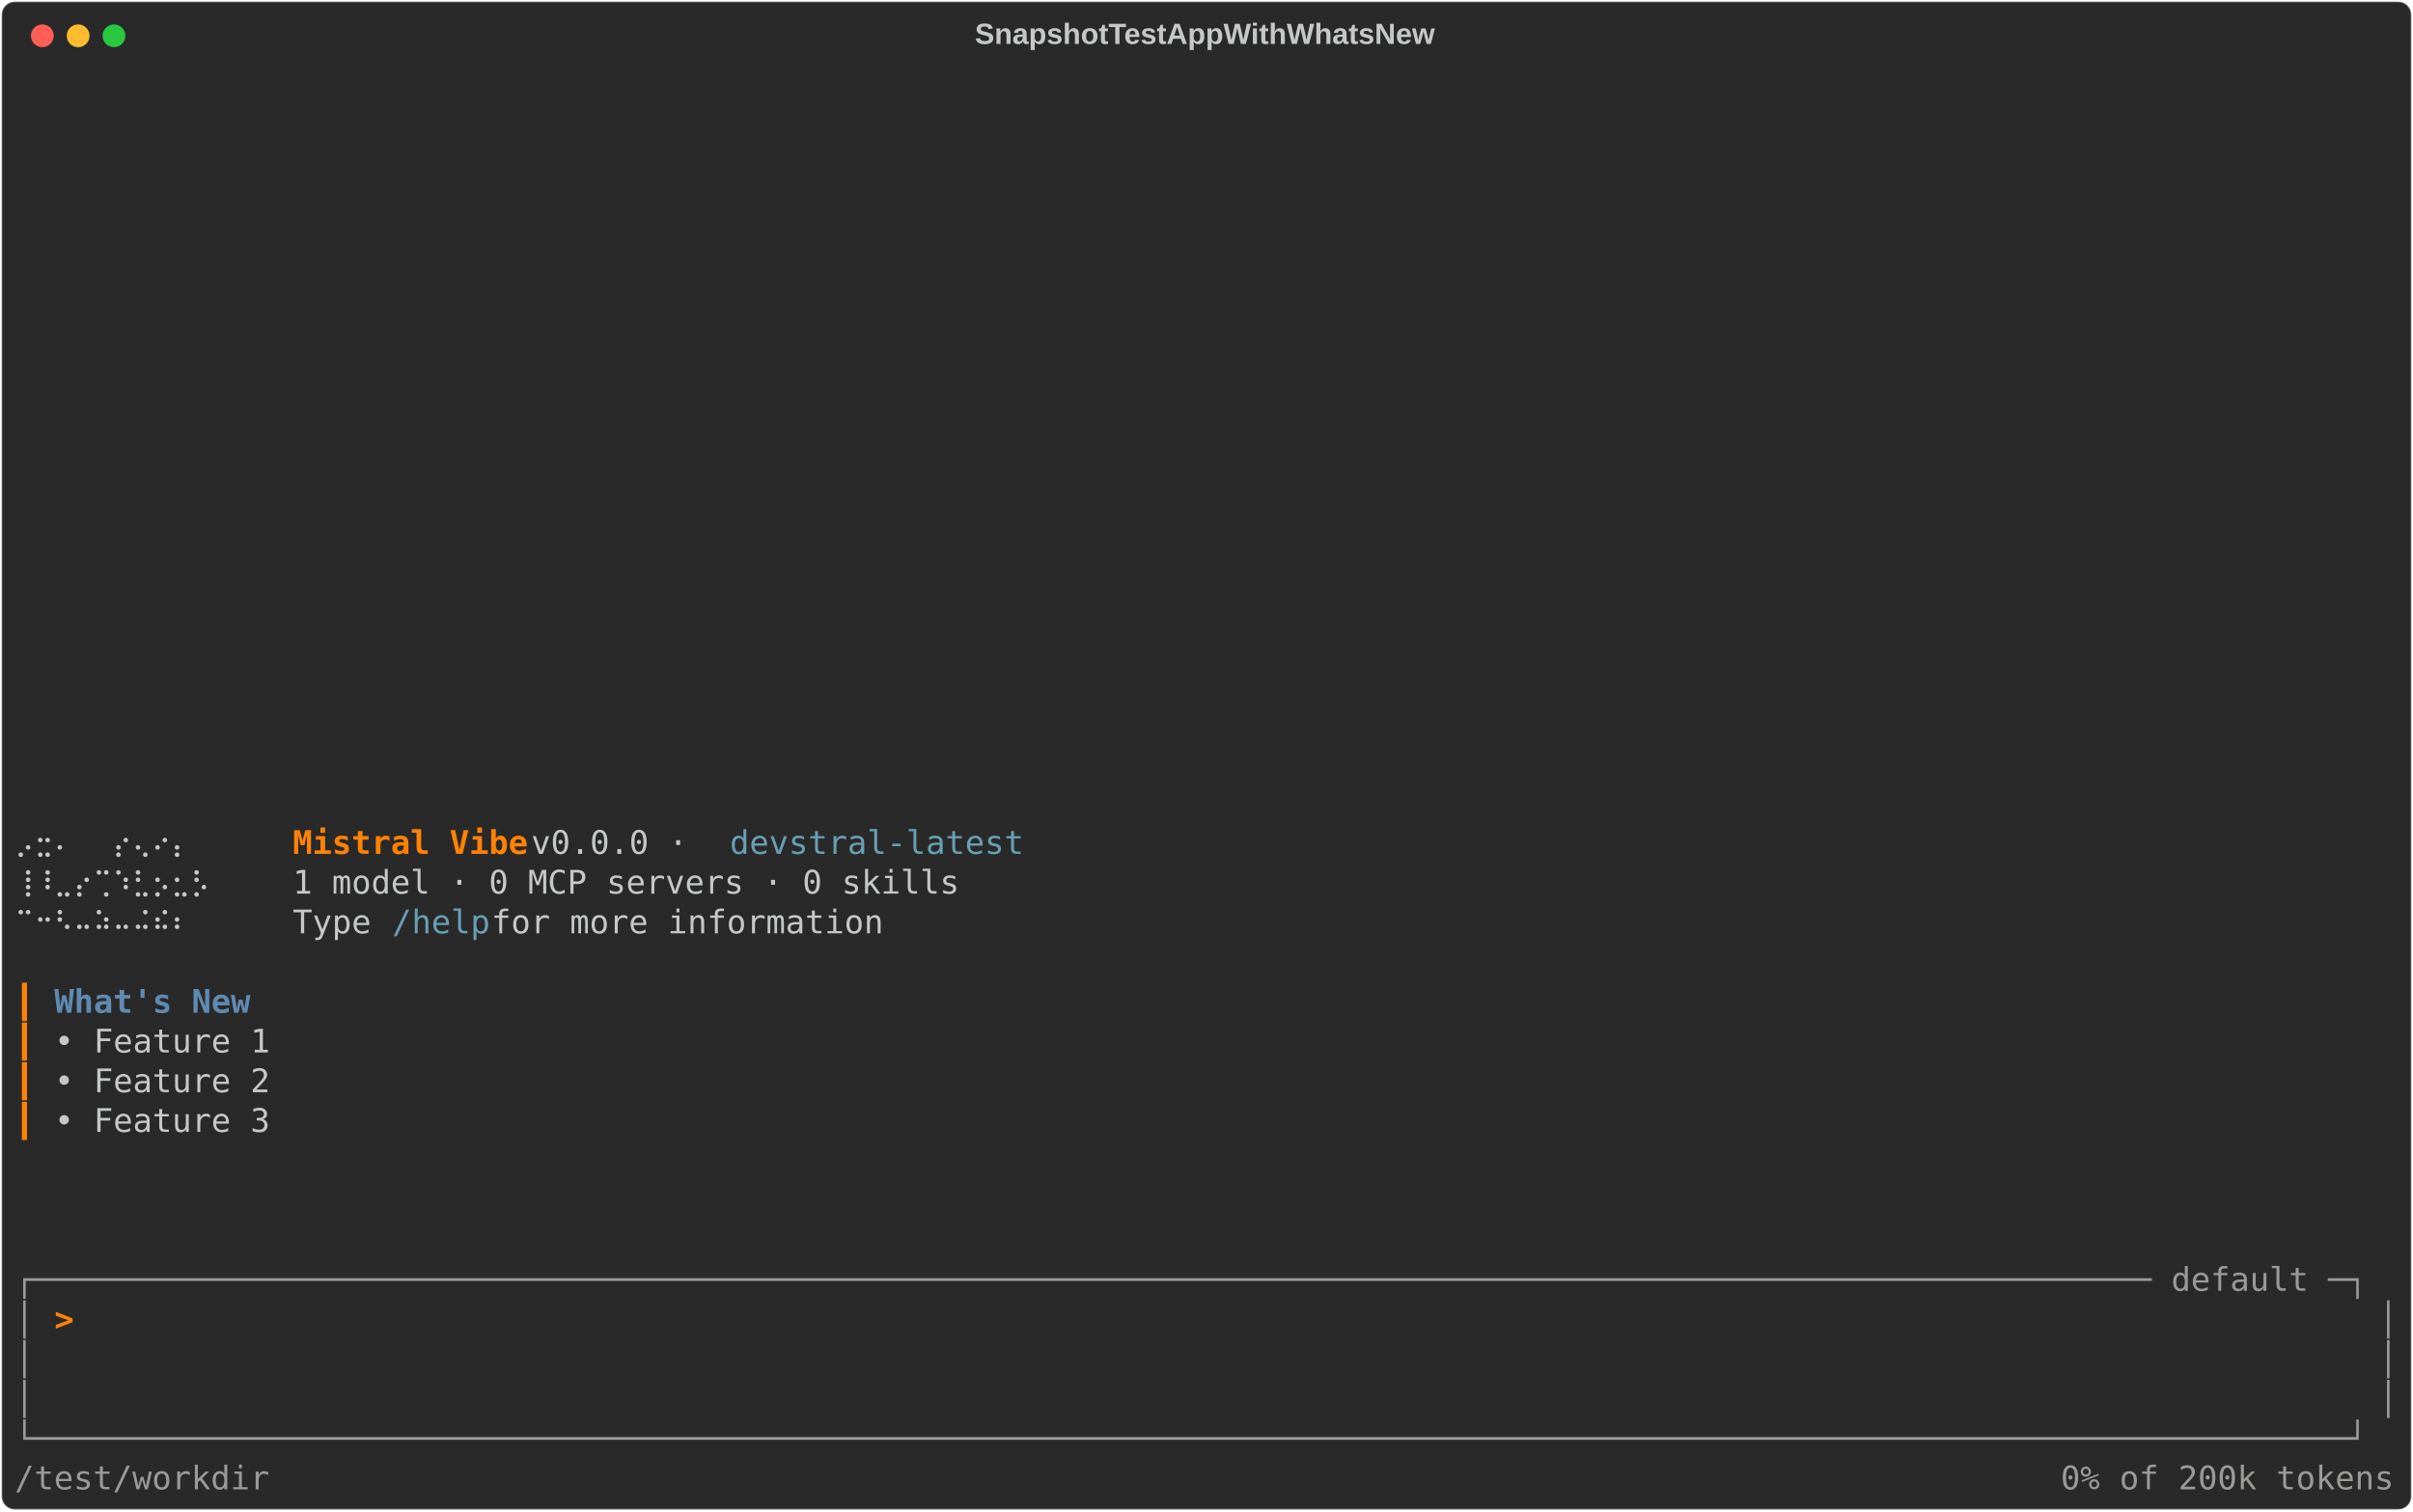
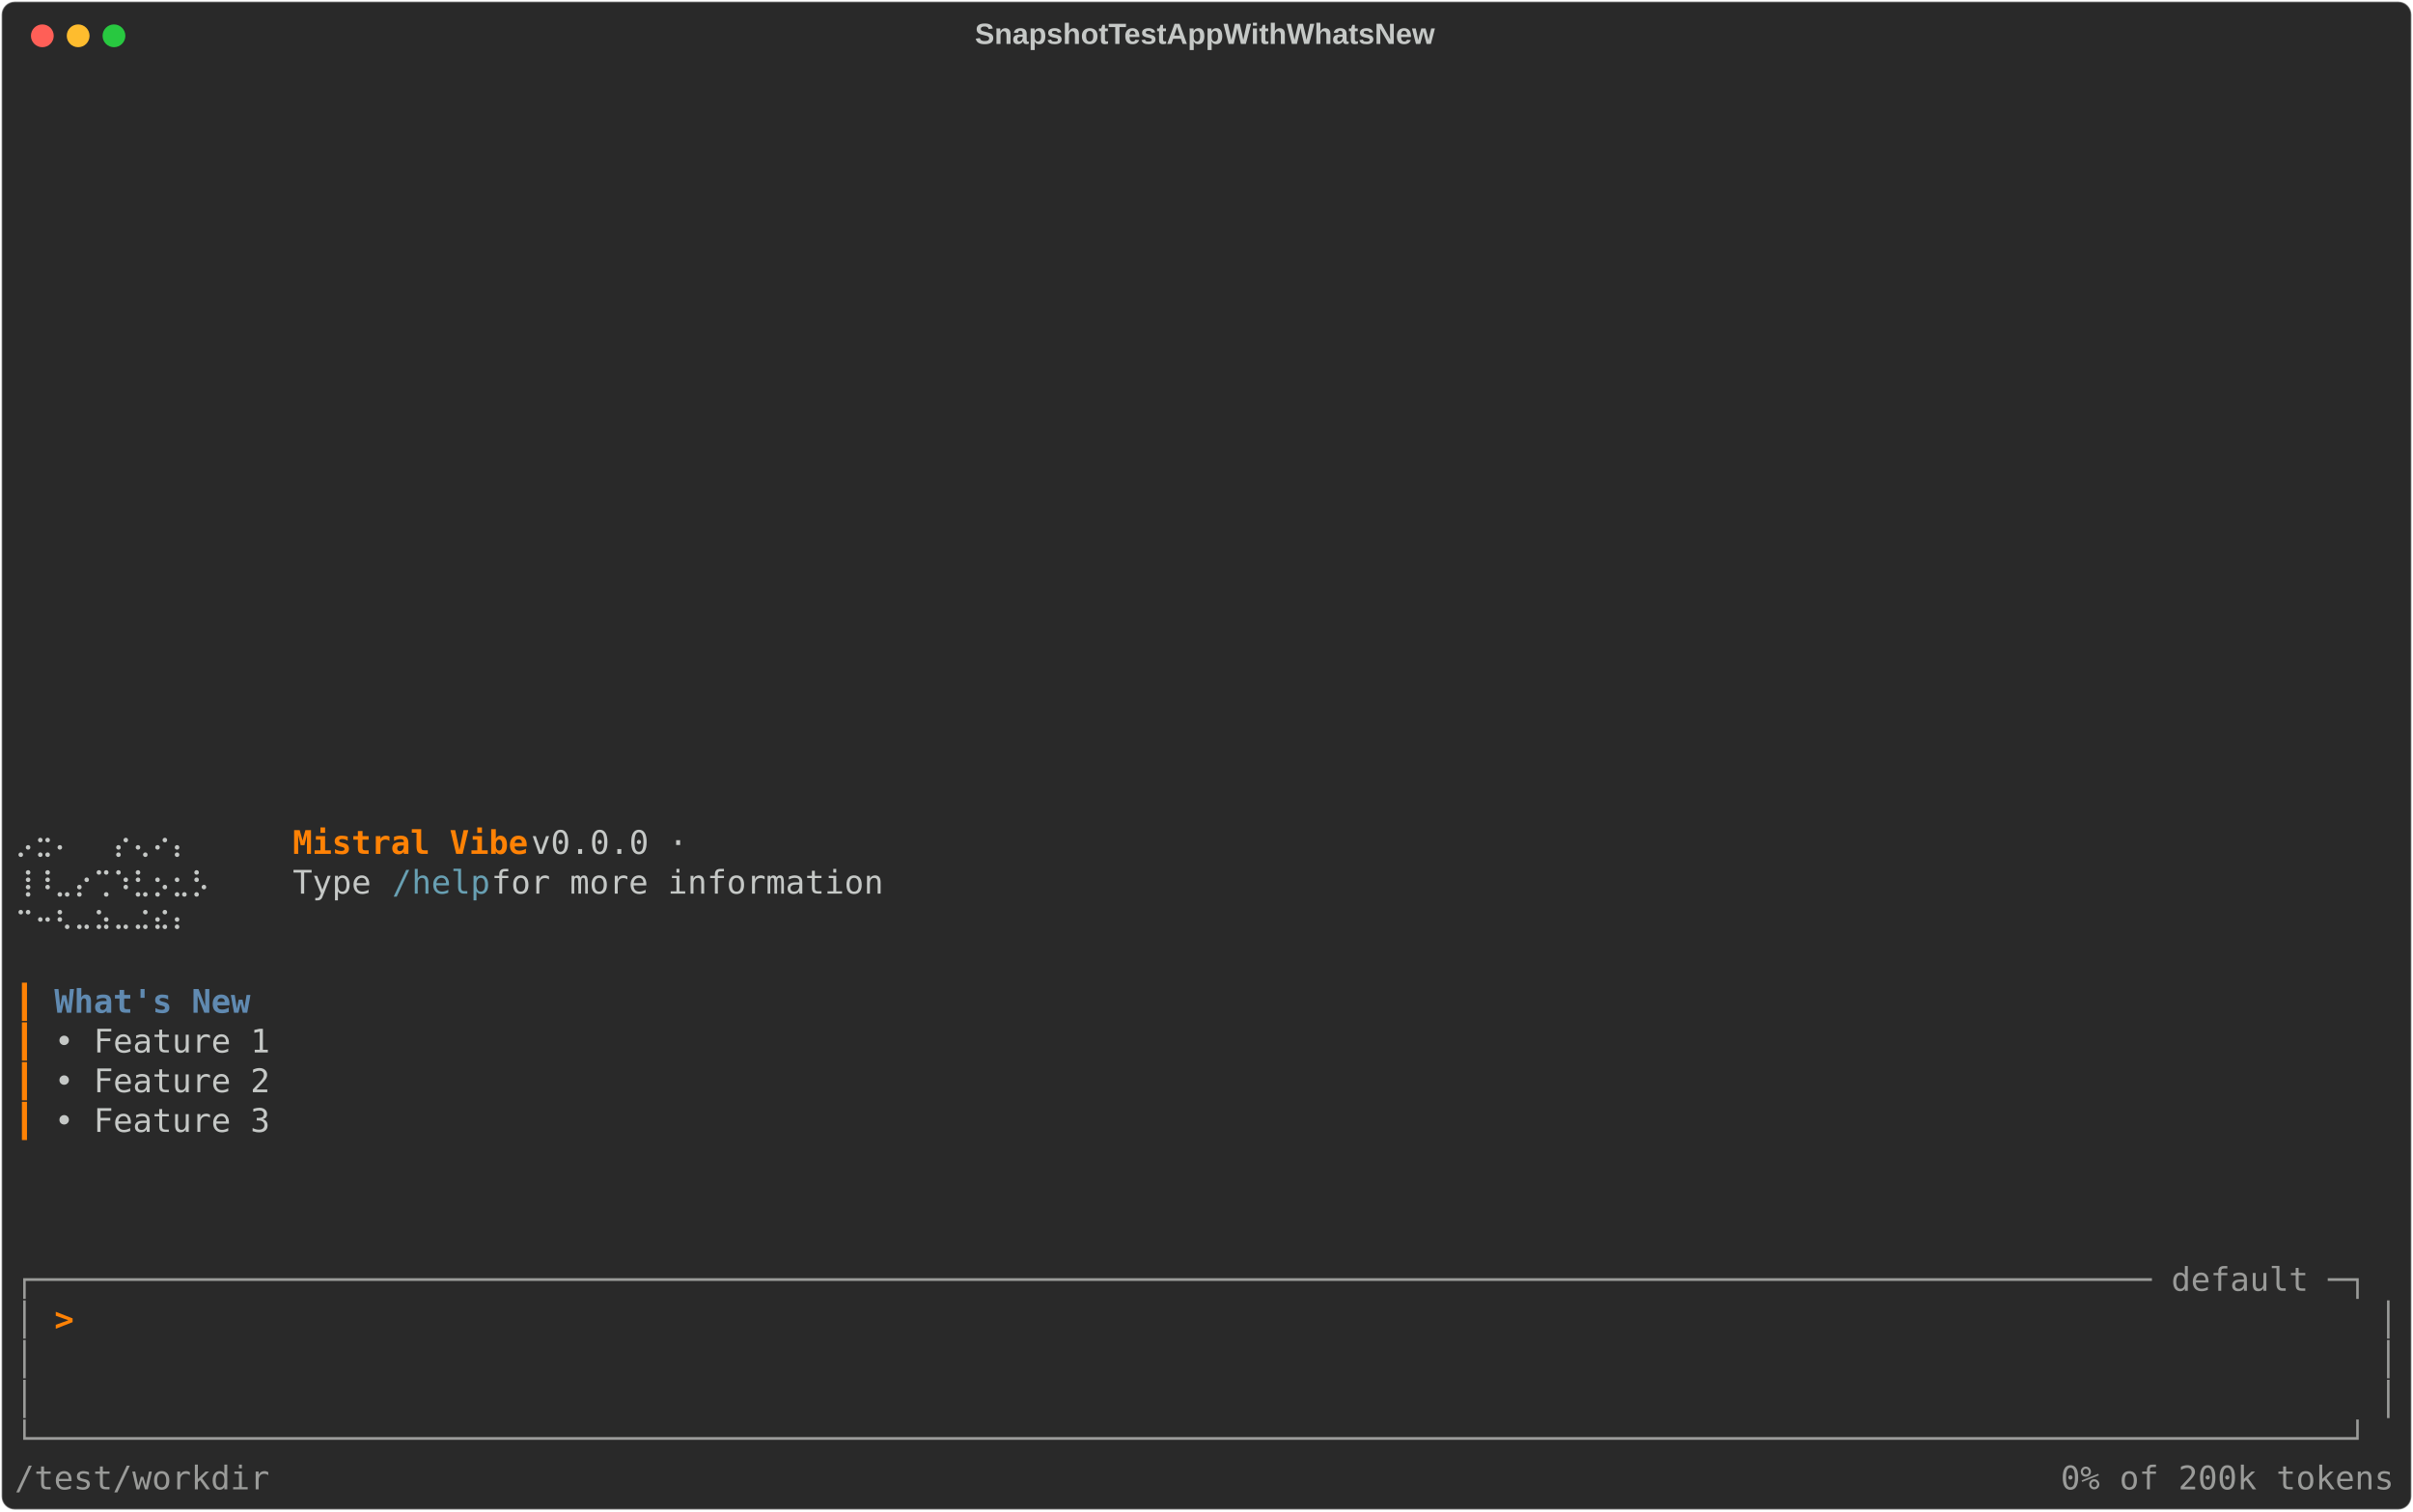
<svg xmlns="http://www.w3.org/2000/svg" class="rich-terminal" viewBox="0 0 1482 928.4">
  <style>

    @font-face {
        font-family: "Fira Code";
        src: local("FiraCode-Regular"),
                url("https://cdnjs.cloudflare.com/ajax/libs/firacode/6.2.0/woff2/FiraCode-Regular.woff2") format("woff2"),
                url("https://cdnjs.cloudflare.com/ajax/libs/firacode/6.2.0/woff/FiraCode-Regular.woff") format("woff");
        font-style: normal;
        font-weight: 400;
    }
    @font-face {
        font-family: "Fira Code";
        src: local("FiraCode-Bold"),
                url("https://cdnjs.cloudflare.com/ajax/libs/firacode/6.2.0/woff2/FiraCode-Bold.woff2") format("woff2"),
                url("https://cdnjs.cloudflare.com/ajax/libs/firacode/6.2.0/woff/FiraCode-Bold.woff") format("woff");
        font-style: bold;
        font-weight: 700;
    }

    .terminal-matrix {
        font-family: Fira Code, monospace;
        font-size: 20px;
        line-height: 24.4px;
        font-variant-east-asian: full-width;
    }

    .terminal-title {
        font-size: 18px;
        font-weight: bold;
        font-family: arial;
    }

    .terminal-r1 { fill: #c5c8c6 }
.terminal-r2 { fill: #ff8205;font-weight: bold }
.terminal-r3 { fill: #68a0b3 }
.terminal-r4 { fill: #ff8205 }
.terminal-r5 { fill: #608ab1;font-weight: bold }
.terminal-r6 { fill: #9a9b99 }
    </style>
  <defs>
    <clipPath id="terminal-clip-terminal">
      <rect x="0" y="0" width="1463.0" height="877.4" />
    </clipPath>
    <clipPath id="terminal-line-0">
      <rect x="0" y="1.5" width="1464" height="24.65" />
    </clipPath>
    <clipPath id="terminal-line-1">
      <rect x="0" y="25.9" width="1464" height="24.65" />
    </clipPath>
    <clipPath id="terminal-line-2">
      <rect x="0" y="50.3" width="1464" height="24.65" />
    </clipPath>
    <clipPath id="terminal-line-3">
      <rect x="0" y="74.7" width="1464" height="24.65" />
    </clipPath>
    <clipPath id="terminal-line-4">
      <rect x="0" y="99.1" width="1464" height="24.65" />
    </clipPath>
    <clipPath id="terminal-line-5">
      <rect x="0" y="123.5" width="1464" height="24.65" />
    </clipPath>
    <clipPath id="terminal-line-6">
      <rect x="0" y="147.9" width="1464" height="24.65" />
    </clipPath>
    <clipPath id="terminal-line-7">
      <rect x="0" y="172.3" width="1464" height="24.65" />
    </clipPath>
    <clipPath id="terminal-line-8">
      <rect x="0" y="196.7" width="1464" height="24.65" />
    </clipPath>
    <clipPath id="terminal-line-9">
      <rect x="0" y="221.1" width="1464" height="24.65" />
    </clipPath>
    <clipPath id="terminal-line-10">
      <rect x="0" y="245.5" width="1464" height="24.65" />
    </clipPath>
    <clipPath id="terminal-line-11">
      <rect x="0" y="269.9" width="1464" height="24.65" />
    </clipPath>
    <clipPath id="terminal-line-12">
      <rect x="0" y="294.3" width="1464" height="24.65" />
    </clipPath>
    <clipPath id="terminal-line-13">
      <rect x="0" y="318.7" width="1464" height="24.65" />
    </clipPath>
    <clipPath id="terminal-line-14">
      <rect x="0" y="343.1" width="1464" height="24.65" />
    </clipPath>
    <clipPath id="terminal-line-15">
      <rect x="0" y="367.5" width="1464" height="24.65" />
    </clipPath>
    <clipPath id="terminal-line-16">
      <rect x="0" y="391.9" width="1464" height="24.65" />
    </clipPath>
    <clipPath id="terminal-line-17">
      <rect x="0" y="416.3" width="1464" height="24.65" />
    </clipPath>
    <clipPath id="terminal-line-18">
      <rect x="0" y="440.7" width="1464" height="24.65" />
    </clipPath>
    <clipPath id="terminal-line-19">
      <rect x="0" y="465.1" width="1464" height="24.65" />
    </clipPath>
    <clipPath id="terminal-line-20">
      <rect x="0" y="489.5" width="1464" height="24.65" />
    </clipPath>
    <clipPath id="terminal-line-21">
      <rect x="0" y="513.9" width="1464" height="24.65" />
    </clipPath>
    <clipPath id="terminal-line-22">
      <rect x="0" y="538.3" width="1464" height="24.65" />
    </clipPath>
    <clipPath id="terminal-line-23">
      <rect x="0" y="562.7" width="1464" height="24.65" />
    </clipPath>
    <clipPath id="terminal-line-24">
      <rect x="0" y="587.1" width="1464" height="24.65" />
    </clipPath>
    <clipPath id="terminal-line-25">
      <rect x="0" y="611.5" width="1464" height="24.65" />
    </clipPath>
    <clipPath id="terminal-line-26">
      <rect x="0" y="635.9" width="1464" height="24.65" />
    </clipPath>
    <clipPath id="terminal-line-27">
      <rect x="0" y="660.3" width="1464" height="24.65" />
    </clipPath>
    <clipPath id="terminal-line-28">
      <rect x="0" y="684.7" width="1464" height="24.65" />
    </clipPath>
    <clipPath id="terminal-line-29">
      <rect x="0" y="709.1" width="1464" height="24.65" />
    </clipPath>
    <clipPath id="terminal-line-30">
      <rect x="0" y="733.5" width="1464" height="24.65" />
    </clipPath>
    <clipPath id="terminal-line-31">
      <rect x="0" y="757.9" width="1464" height="24.65" />
    </clipPath>
    <clipPath id="terminal-line-32">
      <rect x="0" y="782.3" width="1464" height="24.65" />
    </clipPath>
    <clipPath id="terminal-line-33">
      <rect x="0" y="806.7" width="1464" height="24.65" />
    </clipPath>
    <clipPath id="terminal-line-34">
      <rect x="0" y="831.1" width="1464" height="24.65" />
    </clipPath>
  </defs>
  <rect fill="#292929" stroke="rgba(255,255,255,0.35)" stroke-width="1" x="1" y="1" width="1480" height="926.4" rx="8" />
  <text class="terminal-title" fill="#c5c8c6" text-anchor="middle" x="740" y="27">SnapshotTestAppWithWhatsNew</text>
  <g transform="translate(26,22)">
    <circle cx="0" cy="0" r="7" fill="#ff5f57" />
    <circle cx="22" cy="0" r="7" fill="#febc2e" />
    <circle cx="44" cy="0" r="7" fill="#28c840" />
  </g>
  <g transform="translate(9, 41)" clip-path="url(#terminal-clip-terminal)">
    <g class="terminal-matrix">
      <text class="terminal-r1" x="1464" y="20" textLength="12.2" clip-path="url(#terminal-line-0)">
</text>
      <text class="terminal-r1" x="1464" y="44.4" textLength="12.2" clip-path="url(#terminal-line-1)">
</text>
      <text class="terminal-r1" x="1464" y="68.8" textLength="12.2" clip-path="url(#terminal-line-2)">
</text>
      <text class="terminal-r1" x="1464" y="93.2" textLength="12.2" clip-path="url(#terminal-line-3)">
</text>
      <text class="terminal-r1" x="1464" y="117.6" textLength="12.2" clip-path="url(#terminal-line-4)">
</text>
      <text class="terminal-r1" x="1464" y="142" textLength="12.2" clip-path="url(#terminal-line-5)">
</text>
      <text class="terminal-r1" x="1464" y="166.4" textLength="12.2" clip-path="url(#terminal-line-6)">
</text>
      <text class="terminal-r1" x="1464" y="190.8" textLength="12.2" clip-path="url(#terminal-line-7)">
</text>
      <text class="terminal-r1" x="1464" y="215.2" textLength="12.2" clip-path="url(#terminal-line-8)">
</text>
      <text class="terminal-r1" x="1464" y="239.6" textLength="12.2" clip-path="url(#terminal-line-9)">
</text>
      <text class="terminal-r1" x="1464" y="264" textLength="12.2" clip-path="url(#terminal-line-10)">
</text>
      <text class="terminal-r1" x="1464" y="288.4" textLength="12.2" clip-path="url(#terminal-line-11)">
</text>
      <text class="terminal-r1" x="1464" y="312.8" textLength="12.2" clip-path="url(#terminal-line-12)">
</text>
      <text class="terminal-r1" x="1464" y="337.2" textLength="12.2" clip-path="url(#terminal-line-13)">
</text>
      <text class="terminal-r1" x="1464" y="361.6" textLength="12.2" clip-path="url(#terminal-line-14)">
</text>
      <text class="terminal-r1" x="1464" y="386" textLength="12.2" clip-path="url(#terminal-line-15)">
</text>
      <text class="terminal-r1" x="1464" y="410.4" textLength="12.2" clip-path="url(#terminal-line-16)">
</text>
      <text class="terminal-r1" x="1464" y="434.8" textLength="12.2" clip-path="url(#terminal-line-17)">
</text>
      <text class="terminal-r1" x="1464" y="459.2" textLength="12.2" clip-path="url(#terminal-line-18)">
</text>
      <text class="terminal-r1" x="0" y="483.6" textLength="134.2" clip-path="url(#terminal-line-19)">  ⡠⣒⠄  ⡔⢄⠔⡄</text>
      <text class="terminal-r2" x="170.8" y="483.6" textLength="146.4" clip-path="url(#terminal-line-19)">Mistral Vibe</text>
      <text class="terminal-r1" x="317.2" y="483.6" textLength="122" clip-path="url(#terminal-line-19)"> v0.0.0 · </text>
-       <text class="terminal-r3" x="439.2" y="483.6" textLength="183" clip-path="url(#terminal-line-19)">devstral-latest</text>
      <text class="terminal-r1" x="1464" y="483.6" textLength="12.2" clip-path="url(#terminal-line-19)">
</text>
      <text class="terminal-r1" x="0" y="508" textLength="134.2" clip-path="url(#terminal-line-20)"> ⢸⠸⣀⡔⢉⠱⣃⡢⣂⡣</text>
-       <text class="terminal-r1" x="170.8" y="508" textLength="414.8" clip-path="url(#terminal-line-20)">1 model · 0 MCP servers · 0 skills</text>
+       <text class="terminal-r1" x="170.8" y="508" textLength="61" clip-path="url(#terminal-line-20)">Type </text>
+       <text class="terminal-r3" x="231.8" y="508" textLength="61" clip-path="url(#terminal-line-20)">/help</text>
+       <text class="terminal-r1" x="292.8" y="508" textLength="256.2" clip-path="url(#terminal-line-20)"> for more information</text>
      <text class="terminal-r1" x="1464" y="508" textLength="12.2" clip-path="url(#terminal-line-20)">
</text>
      <text class="terminal-r1" x="0" y="532.4" textLength="134.2" clip-path="url(#terminal-line-21)">  ⠉⠒⠣⠤⠵⠤⠬⠮⠆</text>
-       <text class="terminal-r1" x="170.8" y="532.4" textLength="61" clip-path="url(#terminal-line-21)">Type </text>
-       <text class="terminal-r3" x="231.8" y="532.4" textLength="61" clip-path="url(#terminal-line-21)">/help</text>
-       <text class="terminal-r1" x="292.8" y="532.4" textLength="256.2" clip-path="url(#terminal-line-21)"> for more information</text>
      <text class="terminal-r1" x="1464" y="532.4" textLength="12.2" clip-path="url(#terminal-line-21)">
</text>
      <text class="terminal-r1" x="1464" y="556.8" textLength="12.2" clip-path="url(#terminal-line-22)">
</text>
      <text class="terminal-r4" x="0" y="581.2" textLength="12.2" clip-path="url(#terminal-line-23)">┃</text>
      <text class="terminal-r5" x="24.4" y="581.2" textLength="122" clip-path="url(#terminal-line-23)">What's New</text>
      <text class="terminal-r1" x="1464" y="581.2" textLength="12.2" clip-path="url(#terminal-line-23)">
</text>
      <text class="terminal-r4" x="0" y="605.6" textLength="12.2" clip-path="url(#terminal-line-24)">┃</text>
      <text class="terminal-r1" x="24.4" y="605.6" textLength="134.2" clip-path="url(#terminal-line-24)">• Feature 1</text>
      <text class="terminal-r1" x="1464" y="605.6" textLength="12.2" clip-path="url(#terminal-line-24)">
</text>
      <text class="terminal-r4" x="0" y="630" textLength="12.2" clip-path="url(#terminal-line-25)">┃</text>
      <text class="terminal-r1" x="24.4" y="630" textLength="134.2" clip-path="url(#terminal-line-25)">• Feature 2</text>
      <text class="terminal-r1" x="1464" y="630" textLength="12.2" clip-path="url(#terminal-line-25)">
</text>
      <text class="terminal-r4" x="0" y="654.4" textLength="12.2" clip-path="url(#terminal-line-26)">┃</text>
      <text class="terminal-r1" x="24.4" y="654.4" textLength="134.2" clip-path="url(#terminal-line-26)">• Feature 3</text>
      <text class="terminal-r1" x="1464" y="654.4" textLength="12.2" clip-path="url(#terminal-line-26)">
</text>
      <text class="terminal-r1" x="1464" y="678.8" textLength="12.2" clip-path="url(#terminal-line-27)">
</text>
      <text class="terminal-r1" x="1464" y="703.2" textLength="12.2" clip-path="url(#terminal-line-28)">
</text>
      <text class="terminal-r1" x="1464" y="727.6" textLength="12.2" clip-path="url(#terminal-line-29)">
</text>
      <text class="terminal-r6" x="0" y="752" textLength="1464" clip-path="url(#terminal-line-30)">┌──────────────────────────────────────────────────────────────────────────────────────────────────────────── default ─┐</text>
      <text class="terminal-r1" x="1464" y="752" textLength="12.2" clip-path="url(#terminal-line-30)">
</text>
      <text class="terminal-r6" x="0" y="776.4" textLength="12.2" clip-path="url(#terminal-line-31)">│</text>
      <text class="terminal-r2" x="24.4" y="776.4" textLength="12.2" clip-path="url(#terminal-line-31)">&gt;</text>
      <text class="terminal-r6" x="1451.8" y="776.4" textLength="12.2" clip-path="url(#terminal-line-31)">│</text>
      <text class="terminal-r1" x="1464" y="776.4" textLength="12.2" clip-path="url(#terminal-line-31)">
</text>
      <text class="terminal-r6" x="0" y="800.8" textLength="12.2" clip-path="url(#terminal-line-32)">│</text>
      <text class="terminal-r6" x="1451.8" y="800.8" textLength="12.2" clip-path="url(#terminal-line-32)">│</text>
      <text class="terminal-r1" x="1464" y="800.8" textLength="12.2" clip-path="url(#terminal-line-32)">
</text>
      <text class="terminal-r6" x="0" y="825.2" textLength="12.2" clip-path="url(#terminal-line-33)">│</text>
      <text class="terminal-r6" x="1451.8" y="825.2" textLength="12.2" clip-path="url(#terminal-line-33)">│</text>
      <text class="terminal-r1" x="1464" y="825.2" textLength="12.2" clip-path="url(#terminal-line-33)">
</text>
      <text class="terminal-r6" x="0" y="849.6" textLength="1464" clip-path="url(#terminal-line-34)">└──────────────────────────────────────────────────────────────────────────────────────────────────────────────────────┘</text>
      <text class="terminal-r1" x="1464" y="849.6" textLength="12.2" clip-path="url(#terminal-line-34)">
</text>
      <text class="terminal-r6" x="0" y="874" textLength="158.6" clip-path="url(#terminal-line-35)">/test/workdir</text>
      <text class="terminal-r6" x="1256.6" y="874" textLength="207.4" clip-path="url(#terminal-line-35)">0% of 200k tokens</text>
    </g>
  </g>
</svg>
